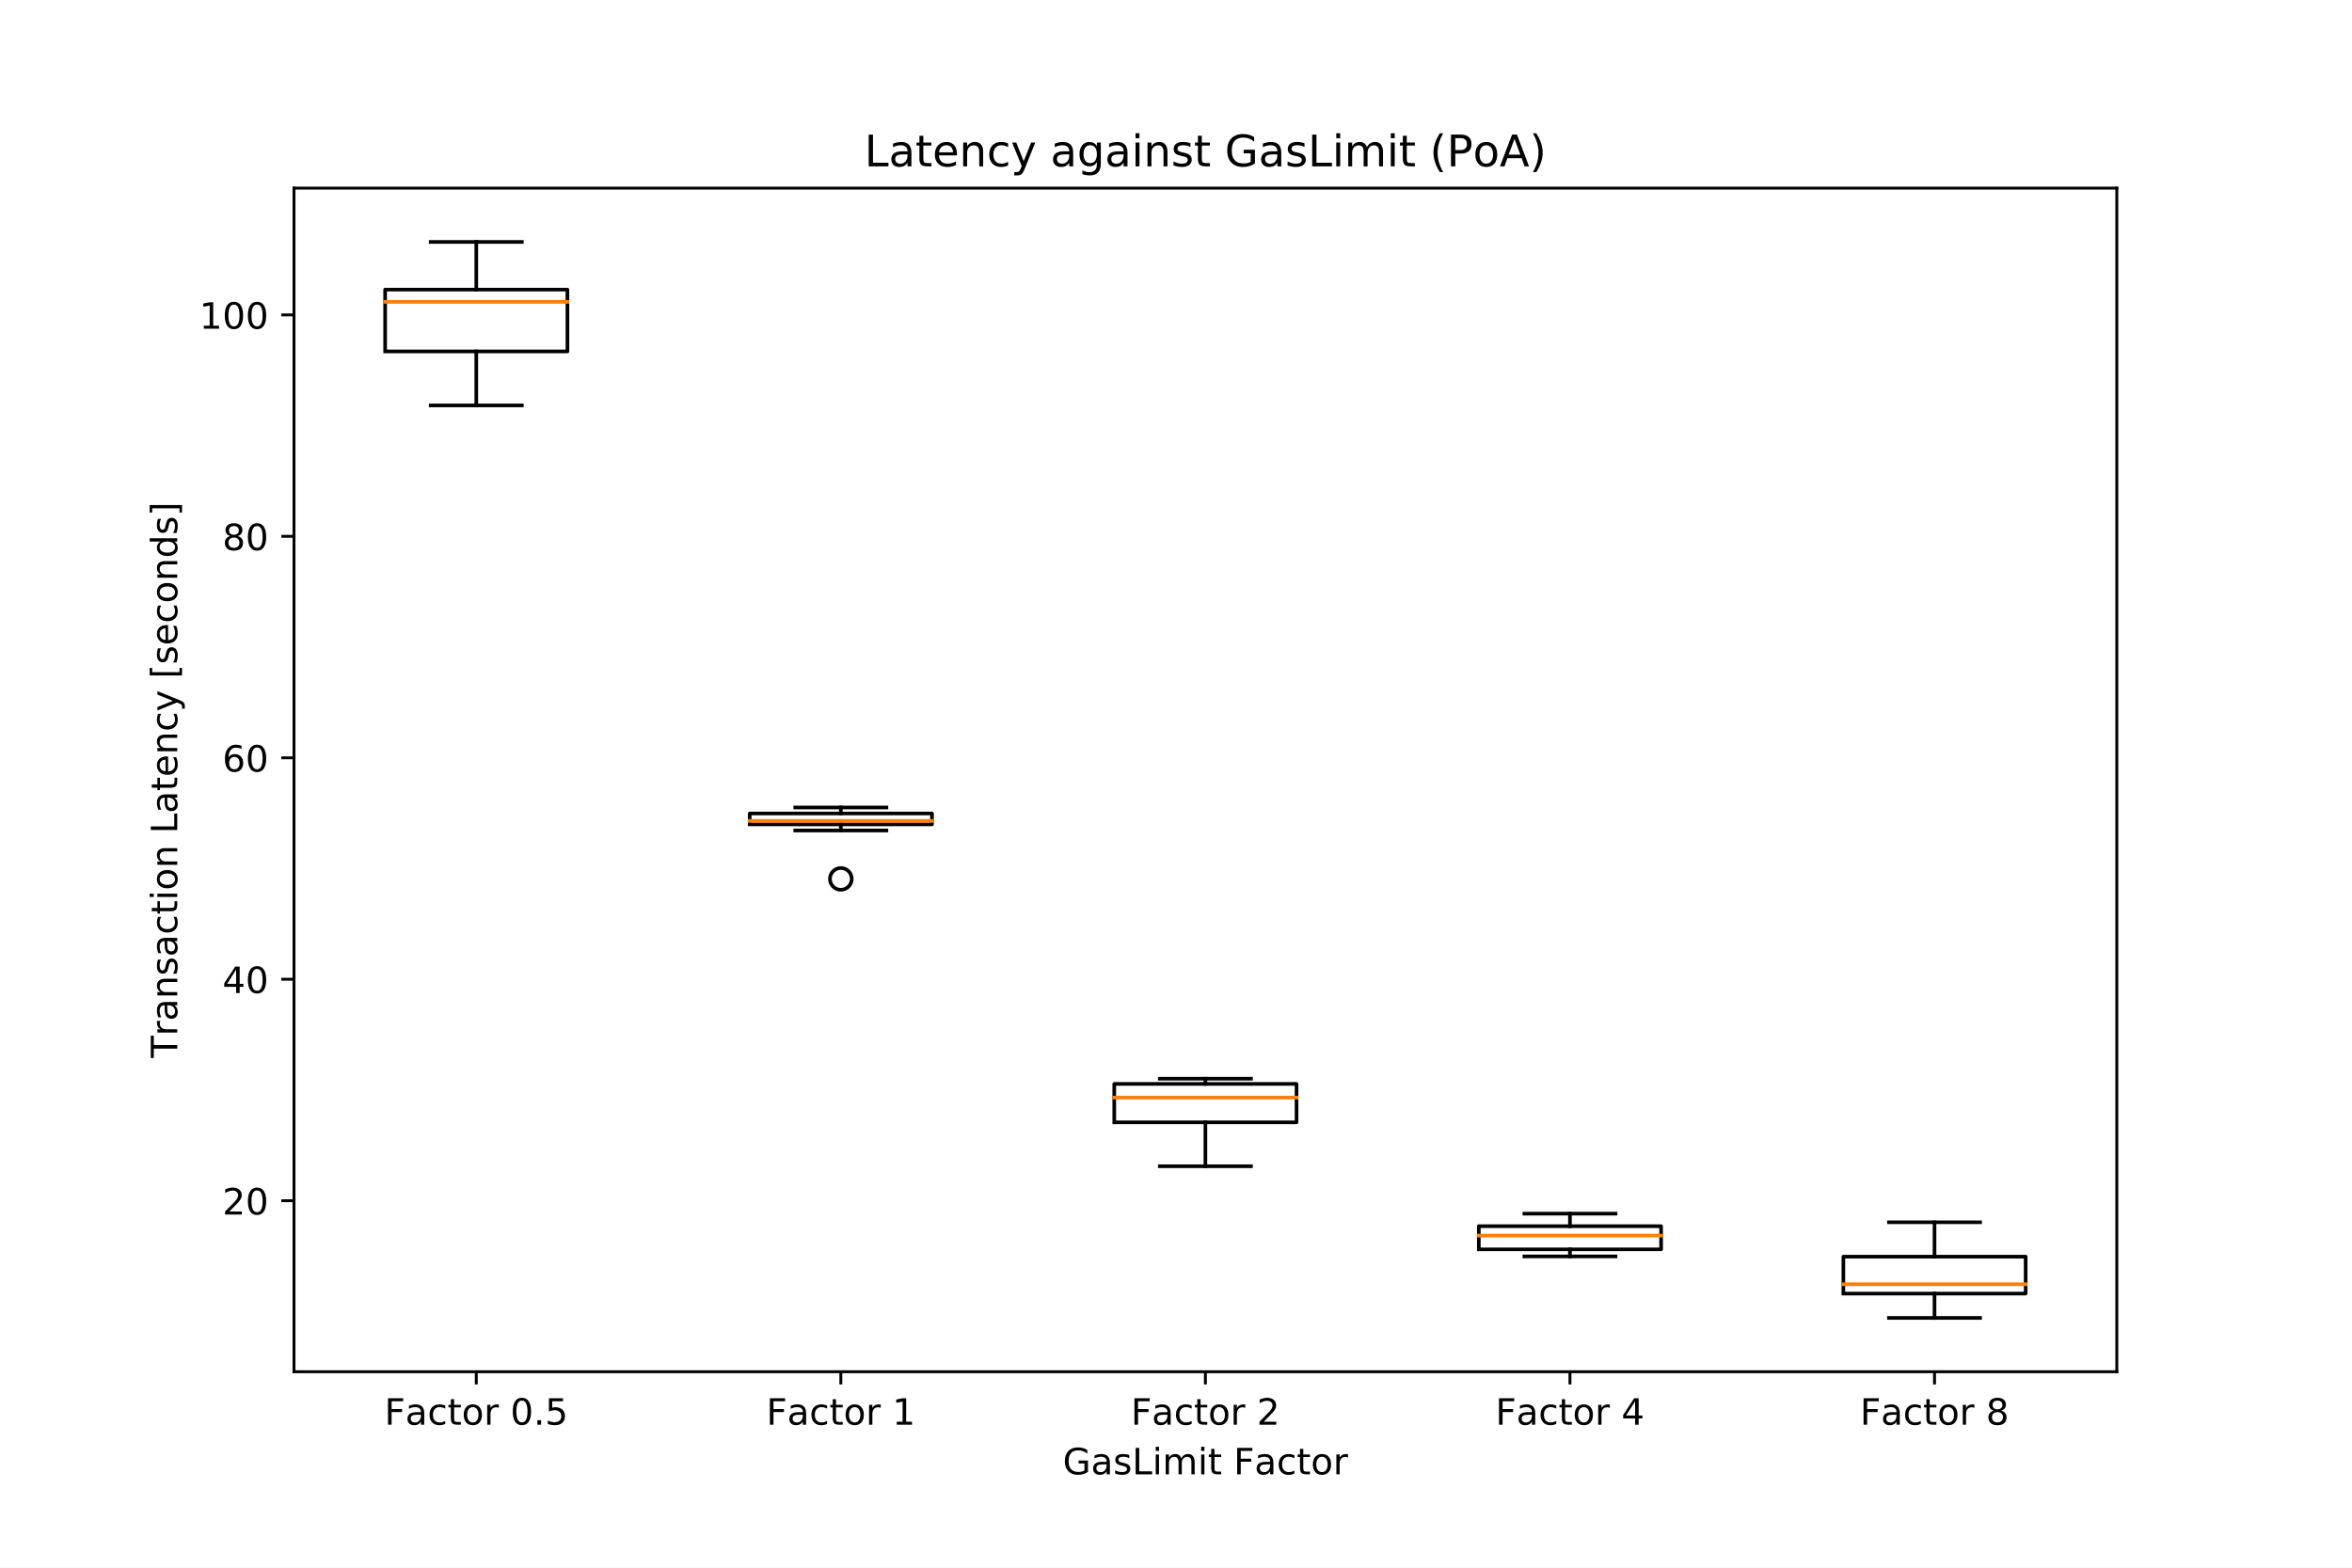
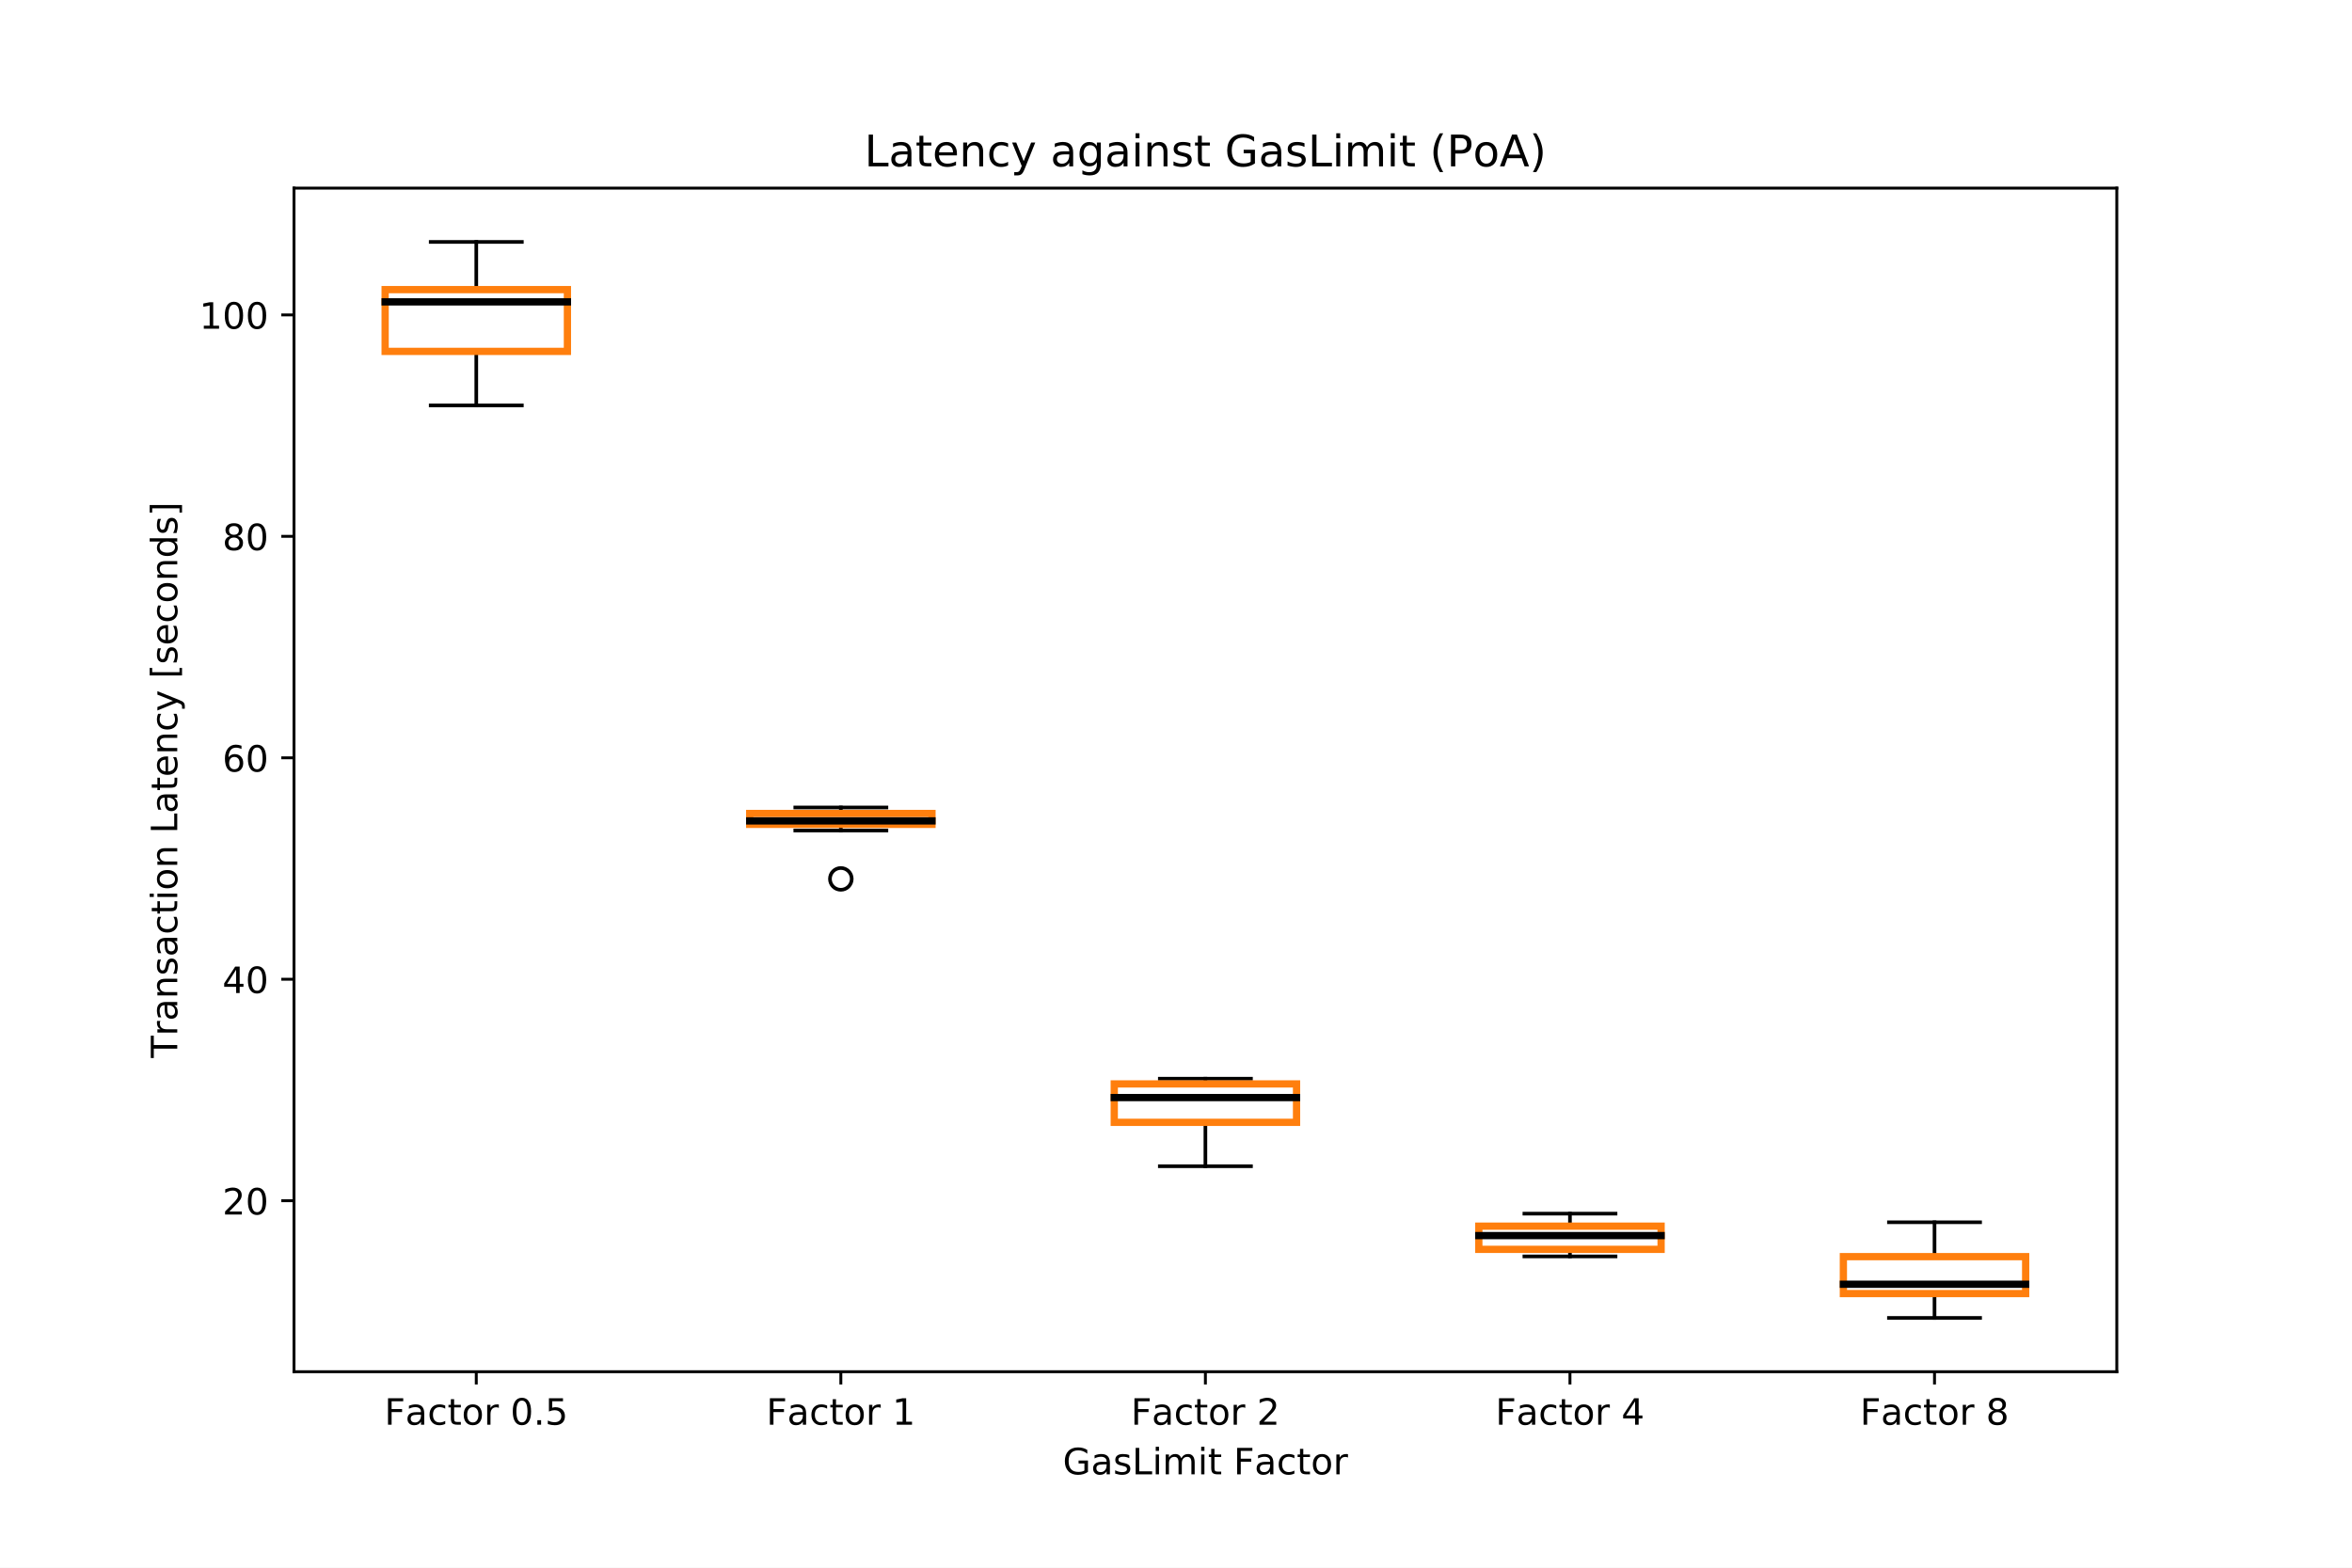
<svg xmlns="http://www.w3.org/2000/svg" xmlns:xlink="http://www.w3.org/1999/xlink" height="432pt" version="1.1" viewBox="0 0 648 432" width="648pt">
  <defs>
    <style type="text/css">
*{stroke-linecap:butt;stroke-linejoin:round;}
  </style>
  </defs>
  <g id="figure_1">
    <g id="patch_1">
      <path d="M 0 432  L 648 432  L 648 0  L 0 0  z " style="fill:#ffffff;" />
    </g>
    <g id="axes_1">
      <g id="patch_2">
        <path d="M 81 378  L 583.2 378  L 583.2 51.84  L 81 51.84  z " style="fill:#ffffff;" />
      </g>
      <g id="matplotlib.axis_1">
        <g id="xtick_1">
          <g id="line2d_1">
            <defs>
-               <path d="M 0 0  L 0 3.5  " id="m344c24087a" style="stroke:#000000;stroke-width:0.8;" />
-             </defs>
-             <g>
-               <use style="stroke:#000000;stroke-width:0.8;" x="131.22" xlink:href="#m344c24087a" y="378" />
+               <path d="M 0 0  L 0 3.5  " id="m238d91df2e" style="stroke:#000000;stroke-width:0.8;" />
+             </defs>
+             <g>
+               <use style="stroke:#000000;stroke-width:0.8;" x="131.22" xlink:href="#m238d91df2e" y="378" />
            </g>
          </g>
          <g id="text_1">
            <defs>
              <path d="M 9.812 72.906  L 51.703 72.906  L 51.703 64.594  L 19.672 64.594  L 19.672 43.109  L 48.578 43.109  L 48.578 34.812  L 19.672 34.812  L 19.672 0  L 9.812 0  z " id="DejaVuSans-46" />
              <path d="M 34.281 27.484  Q 23.391 27.484 19.188 25  Q 14.984 22.516 14.984 16.5  Q 14.984 11.719 18.141 8.906  Q 21.297 6.109 26.703 6.109  Q 34.188 6.109 38.703 11.406  Q 43.219 16.703 43.219 25.484  L 43.219 27.484  z M 52.203 31.203  L 52.203 0  L 43.219 0  L 43.219 8.297  Q 40.141 3.328 35.547 0.953  Q 30.953 -1.422 24.312 -1.422  Q 15.922 -1.422 10.953 3.297  Q 6 8.016 6 15.922  Q 6 25.141 12.172 29.828  Q 18.359 34.516 30.609 34.516  L 43.219 34.516  L 43.219 35.406  Q 43.219 41.609 39.141 45  Q 35.062 48.391 27.688 48.391  Q 23 48.391 18.547 47.266  Q 14.109 46.141 10.016 43.891  L 10.016 52.203  Q 14.938 54.109 19.578 55.047  Q 24.219 56 28.609 56  Q 40.484 56 46.344 49.844  Q 52.203 43.703 52.203 31.203  z " id="DejaVuSans-61" />
              <path d="M 48.781 52.594  L 48.781 44.188  Q 44.969 46.297 41.141 47.344  Q 37.312 48.391 33.406 48.391  Q 24.656 48.391 19.812 42.844  Q 14.984 37.312 14.984 27.297  Q 14.984 17.281 19.812 11.734  Q 24.656 6.203 33.406 6.203  Q 37.312 6.203 41.141 7.25  Q 44.969 8.297 48.781 10.406  L 48.781 2.094  Q 45.016 0.344 40.984 -0.531  Q 36.969 -1.422 32.422 -1.422  Q 20.062 -1.422 12.781 6.344  Q 5.516 14.109 5.516 27.297  Q 5.516 40.672 12.859 48.328  Q 20.219 56 33.016 56  Q 37.156 56 41.109 55.141  Q 45.062 54.297 48.781 52.594  z " id="DejaVuSans-63" />
              <path d="M 18.312 70.219  L 18.312 54.688  L 36.812 54.688  L 36.812 47.703  L 18.312 47.703  L 18.312 18.016  Q 18.312 11.328 20.141 9.422  Q 21.969 7.516 27.594 7.516  L 36.812 7.516  L 36.812 0  L 27.594 0  Q 17.188 0 13.234 3.875  Q 9.281 7.766 9.281 18.016  L 9.281 47.703  L 2.688 47.703  L 2.688 54.688  L 9.281 54.688  L 9.281 70.219  z " id="DejaVuSans-74" />
              <path d="M 30.609 48.391  Q 23.391 48.391 19.188 42.75  Q 14.984 37.109 14.984 27.297  Q 14.984 17.484 19.156 11.844  Q 23.344 6.203 30.609 6.203  Q 37.797 6.203 41.984 11.859  Q 46.188 17.531 46.188 27.297  Q 46.188 37.016 41.984 42.703  Q 37.797 48.391 30.609 48.391  z M 30.609 56  Q 42.328 56 49.016 48.375  Q 55.719 40.766 55.719 27.297  Q 55.719 13.875 49.016 6.219  Q 42.328 -1.422 30.609 -1.422  Q 18.844 -1.422 12.172 6.219  Q 5.516 13.875 5.516 27.297  Q 5.516 40.766 12.172 48.375  Q 18.844 56 30.609 56  z " id="DejaVuSans-6f" />
              <path d="M 41.109 46.297  Q 39.594 47.172 37.812 47.578  Q 36.031 48 33.891 48  Q 26.266 48 22.188 43.047  Q 18.109 38.094 18.109 28.812  L 18.109 0  L 9.078 0  L 9.078 54.688  L 18.109 54.688  L 18.109 46.188  Q 20.953 51.172 25.484 53.578  Q 30.031 56 36.531 56  Q 37.453 56 38.578 55.875  Q 39.703 55.766 41.062 55.516  z " id="DejaVuSans-72" />
              <path id="DejaVuSans-20" />
              <path d="M 31.781 66.406  Q 24.172 66.406 20.328 58.906  Q 16.5 51.422 16.5 36.375  Q 16.5 21.391 20.328 13.891  Q 24.172 6.391 31.781 6.391  Q 39.453 6.391 43.281 13.891  Q 47.125 21.391 47.125 36.375  Q 47.125 51.422 43.281 58.906  Q 39.453 66.406 31.781 66.406  z M 31.781 74.219  Q 44.047 74.219 50.516 64.516  Q 56.984 54.828 56.984 36.375  Q 56.984 17.969 50.516 8.266  Q 44.047 -1.422 31.781 -1.422  Q 19.531 -1.422 13.062 8.266  Q 6.594 17.969 6.594 36.375  Q 6.594 54.828 13.062 64.516  Q 19.531 74.219 31.781 74.219  z " id="DejaVuSans-30" />
              <path d="M 10.688 12.406  L 21 12.406  L 21 0  L 10.688 0  z " id="DejaVuSans-2e" />
              <path d="M 10.797 72.906  L 49.516 72.906  L 49.516 64.594  L 19.828 64.594  L 19.828 46.734  Q 21.969 47.469 24.109 47.828  Q 26.266 48.188 28.422 48.188  Q 40.625 48.188 47.75 41.5  Q 54.891 34.812 54.891 23.391  Q 54.891 11.625 47.562 5.094  Q 40.234 -1.422 26.906 -1.422  Q 22.312 -1.422 17.547 -0.641  Q 12.797 0.141 7.719 1.703  L 7.719 11.625  Q 12.109 9.234 16.797 8.062  Q 21.484 6.891 26.703 6.891  Q 35.156 6.891 40.078 11.328  Q 45.016 15.766 45.016 23.391  Q 45.016 31 40.078 35.438  Q 35.156 39.891 26.703 39.891  Q 22.75 39.891 18.812 39.016  Q 14.891 38.141 10.797 36.281  z " id="DejaVuSans-35" />
            </defs>
            <g transform="translate(105.9223 392.5984)scale(0.1 -0.1)">
              <use xlink:href="#DejaVuSans-46" />
              <use x="57.379" xlink:href="#DejaVuSans-61" />
              <use x="118.658" xlink:href="#DejaVuSans-63" />
              <use x="173.639" xlink:href="#DejaVuSans-74" />
              <use x="212.848" xlink:href="#DejaVuSans-6f" />
              <use x="274.029" xlink:href="#DejaVuSans-72" />
              <use x="315.143" xlink:href="#DejaVuSans-20" />
              <use x="346.93" xlink:href="#DejaVuSans-30" />
              <use x="410.553" xlink:href="#DejaVuSans-2e" />
              <use x="442.34" xlink:href="#DejaVuSans-35" />
            </g>
          </g>
        </g>
        <g id="xtick_2">
          <g id="line2d_2">
            <g>
-               <use style="stroke:#000000;stroke-width:0.8;" x="231.66" xlink:href="#m344c24087a" y="378" />
+               <use style="stroke:#000000;stroke-width:0.8;" x="231.66" xlink:href="#m238d91df2e" y="378" />
            </g>
          </g>
          <g id="text_2">
            <defs>
              <path d="M 12.406 8.297  L 28.516 8.297  L 28.516 63.922  L 10.984 60.406  L 10.984 69.391  L 28.422 72.906  L 38.281 72.906  L 38.281 8.297  L 54.391 8.297  L 54.391 0  L 12.406 0  z " id="DejaVuSans-31" />
            </defs>
            <g transform="translate(211.1327 392.5984)scale(0.1 -0.1)">
              <use xlink:href="#DejaVuSans-46" />
              <use x="57.379" xlink:href="#DejaVuSans-61" />
              <use x="118.658" xlink:href="#DejaVuSans-63" />
              <use x="173.639" xlink:href="#DejaVuSans-74" />
              <use x="212.848" xlink:href="#DejaVuSans-6f" />
              <use x="274.029" xlink:href="#DejaVuSans-72" />
              <use x="315.143" xlink:href="#DejaVuSans-20" />
              <use x="346.93" xlink:href="#DejaVuSans-31" />
            </g>
          </g>
        </g>
        <g id="xtick_3">
          <g id="line2d_3">
            <g>
-               <use style="stroke:#000000;stroke-width:0.8;" x="332.1" xlink:href="#m344c24087a" y="378" />
+               <use style="stroke:#000000;stroke-width:0.8;" x="332.1" xlink:href="#m238d91df2e" y="378" />
            </g>
          </g>
          <g id="text_3">
            <defs>
              <path d="M 19.188 8.297  L 53.609 8.297  L 53.609 0  L 7.328 0  L 7.328 8.297  Q 12.938 14.109 22.625 23.891  Q 32.328 33.688 34.812 36.531  Q 39.547 41.844 41.422 45.531  Q 43.312 49.219 43.312 52.781  Q 43.312 58.594 39.234 62.25  Q 35.156 65.922 28.609 65.922  Q 23.969 65.922 18.812 64.312  Q 13.672 62.703 7.812 59.422  L 7.812 69.391  Q 13.766 71.781 18.938 73  Q 24.125 74.219 28.422 74.219  Q 39.75 74.219 46.484 68.547  Q 53.219 62.891 53.219 53.422  Q 53.219 48.922 51.531 44.891  Q 49.859 40.875 45.406 35.406  Q 44.188 33.984 37.641 27.219  Q 31.109 20.453 19.188 8.297  z " id="DejaVuSans-32" />
            </defs>
            <g transform="translate(311.5727 392.5984)scale(0.1 -0.1)">
              <use xlink:href="#DejaVuSans-46" />
              <use x="57.379" xlink:href="#DejaVuSans-61" />
              <use x="118.658" xlink:href="#DejaVuSans-63" />
              <use x="173.639" xlink:href="#DejaVuSans-74" />
              <use x="212.848" xlink:href="#DejaVuSans-6f" />
              <use x="274.029" xlink:href="#DejaVuSans-72" />
              <use x="315.143" xlink:href="#DejaVuSans-20" />
              <use x="346.93" xlink:href="#DejaVuSans-32" />
            </g>
          </g>
        </g>
        <g id="xtick_4">
          <g id="line2d_4">
            <g>
-               <use style="stroke:#000000;stroke-width:0.8;" x="432.54" xlink:href="#m344c24087a" y="378" />
+               <use style="stroke:#000000;stroke-width:0.8;" x="432.54" xlink:href="#m238d91df2e" y="378" />
            </g>
          </g>
          <g id="text_4">
            <defs>
              <path d="M 37.797 64.312  L 12.891 25.391  L 37.797 25.391  z M 35.203 72.906  L 47.609 72.906  L 47.609 25.391  L 58.016 25.391  L 58.016 17.188  L 47.609 17.188  L 47.609 0  L 37.797 0  L 37.797 17.188  L 4.891 17.188  L 4.891 26.703  z " id="DejaVuSans-34" />
            </defs>
            <g transform="translate(412.0127 392.5984)scale(0.1 -0.1)">
              <use xlink:href="#DejaVuSans-46" />
              <use x="57.379" xlink:href="#DejaVuSans-61" />
              <use x="118.658" xlink:href="#DejaVuSans-63" />
              <use x="173.639" xlink:href="#DejaVuSans-74" />
              <use x="212.848" xlink:href="#DejaVuSans-6f" />
              <use x="274.029" xlink:href="#DejaVuSans-72" />
              <use x="315.143" xlink:href="#DejaVuSans-20" />
              <use x="346.93" xlink:href="#DejaVuSans-34" />
            </g>
          </g>
        </g>
        <g id="xtick_5">
          <g id="line2d_5">
            <g>
-               <use style="stroke:#000000;stroke-width:0.8;" x="532.98" xlink:href="#m344c24087a" y="378" />
+               <use style="stroke:#000000;stroke-width:0.8;" x="532.98" xlink:href="#m238d91df2e" y="378" />
            </g>
          </g>
          <g id="text_5">
            <defs>
              <path d="M 31.781 34.625  Q 24.75 34.625 20.719 30.859  Q 16.703 27.094 16.703 20.516  Q 16.703 13.922 20.719 10.156  Q 24.75 6.391 31.781 6.391  Q 38.812 6.391 42.859 10.172  Q 46.922 13.969 46.922 20.516  Q 46.922 27.094 42.891 30.859  Q 38.875 34.625 31.781 34.625  z M 21.922 38.812  Q 15.578 40.375 12.031 44.719  Q 8.5 49.078 8.5 55.328  Q 8.5 64.062 14.719 69.141  Q 20.953 74.219 31.781 74.219  Q 42.672 74.219 48.875 69.141  Q 55.078 64.062 55.078 55.328  Q 55.078 49.078 51.531 44.719  Q 48 40.375 41.703 38.812  Q 48.828 37.156 52.797 32.312  Q 56.781 27.484 56.781 20.516  Q 56.781 9.906 50.312 4.234  Q 43.844 -1.422 31.781 -1.422  Q 19.734 -1.422 13.25 4.234  Q 6.781 9.906 6.781 20.516  Q 6.781 27.484 10.781 32.312  Q 14.797 37.156 21.922 38.812  z M 18.312 54.391  Q 18.312 48.734 21.844 45.562  Q 25.391 42.391 31.781 42.391  Q 38.141 42.391 41.719 45.562  Q 45.312 48.734 45.312 54.391  Q 45.312 60.062 41.719 63.234  Q 38.141 66.406 31.781 66.406  Q 25.391 66.406 21.844 63.234  Q 18.312 60.062 18.312 54.391  z " id="DejaVuSans-38" />
            </defs>
            <g transform="translate(512.4527 392.5984)scale(0.1 -0.1)">
              <use xlink:href="#DejaVuSans-46" />
              <use x="57.379" xlink:href="#DejaVuSans-61" />
              <use x="118.658" xlink:href="#DejaVuSans-63" />
              <use x="173.639" xlink:href="#DejaVuSans-74" />
              <use x="212.848" xlink:href="#DejaVuSans-6f" />
              <use x="274.029" xlink:href="#DejaVuSans-72" />
              <use x="315.143" xlink:href="#DejaVuSans-20" />
              <use x="346.93" xlink:href="#DejaVuSans-38" />
            </g>
          </g>
        </g>
        <g id="text_6">
          <defs>
            <path d="M 59.516 10.406  L 59.516 29.984  L 43.406 29.984  L 43.406 38.094  L 69.281 38.094  L 69.281 6.781  Q 63.578 2.734 56.688 0.656  Q 49.812 -1.422 42 -1.422  Q 24.906 -1.422 15.25 8.562  Q 5.609 18.562 5.609 36.375  Q 5.609 54.25 15.25 64.234  Q 24.906 74.219 42 74.219  Q 49.125 74.219 55.547 72.453  Q 61.969 70.703 67.391 67.281  L 67.391 56.781  Q 61.922 61.422 55.766 63.766  Q 49.609 66.109 42.828 66.109  Q 29.438 66.109 22.719 58.641  Q 16.016 51.172 16.016 36.375  Q 16.016 21.625 22.719 14.156  Q 29.438 6.688 42.828 6.688  Q 48.047 6.688 52.141 7.594  Q 56.25 8.5 59.516 10.406  z " id="DejaVuSans-47" />
            <path d="M 44.281 53.078  L 44.281 44.578  Q 40.484 46.531 36.375 47.5  Q 32.281 48.484 27.875 48.484  Q 21.188 48.484 17.844 46.438  Q 14.5 44.391 14.5 40.281  Q 14.5 37.156 16.891 35.375  Q 19.281 33.594 26.516 31.984  L 29.594 31.297  Q 39.156 29.25 43.188 25.516  Q 47.219 21.781 47.219 15.094  Q 47.219 7.469 41.188 3.016  Q 35.156 -1.422 24.609 -1.422  Q 20.219 -1.422 15.453 -0.562  Q 10.688 0.297 5.422 2  L 5.422 11.281  Q 10.406 8.688 15.234 7.391  Q 20.062 6.109 24.812 6.109  Q 31.156 6.109 34.562 8.281  Q 37.984 10.453 37.984 14.406  Q 37.984 18.062 35.516 20.016  Q 33.062 21.969 24.703 23.781  L 21.578 24.516  Q 13.234 26.266 9.516 29.906  Q 5.812 33.547 5.812 39.891  Q 5.812 47.609 11.281 51.797  Q 16.75 56 26.812 56  Q 31.781 56 36.172 55.266  Q 40.578 54.547 44.281 53.078  z " id="DejaVuSans-73" />
            <path d="M 9.812 72.906  L 19.672 72.906  L 19.672 8.297  L 55.172 8.297  L 55.172 0  L 9.812 0  z " id="DejaVuSans-4c" />
            <path d="M 9.422 54.688  L 18.406 54.688  L 18.406 0  L 9.422 0  z M 9.422 75.984  L 18.406 75.984  L 18.406 64.594  L 9.422 64.594  z " id="DejaVuSans-69" />
            <path d="M 52 44.188  Q 55.375 50.25 60.062 53.125  Q 64.75 56 71.094 56  Q 79.641 56 84.281 50.016  Q 88.922 44.047 88.922 33.016  L 88.922 0  L 79.891 0  L 79.891 32.719  Q 79.891 40.578 77.094 44.375  Q 74.312 48.188 68.609 48.188  Q 61.625 48.188 57.562 43.547  Q 53.516 38.922 53.516 30.906  L 53.516 0  L 44.484 0  L 44.484 32.719  Q 44.484 40.625 41.703 44.406  Q 38.922 48.188 33.109 48.188  Q 26.219 48.188 22.156 43.531  Q 18.109 38.875 18.109 30.906  L 18.109 0  L 9.078 0  L 9.078 54.688  L 18.109 54.688  L 18.109 46.188  Q 21.188 51.219 25.484 53.609  Q 29.781 56 35.688 56  Q 41.656 56 45.828 52.969  Q 50 49.953 52 44.188  z " id="DejaVuSans-6d" />
          </defs>
          <g transform="translate(292.8164 406.2766)scale(0.1 -0.1)">
            <use xlink:href="#DejaVuSans-47" />
            <use x="77.49" xlink:href="#DejaVuSans-61" />
            <use x="138.77" xlink:href="#DejaVuSans-73" />
            <use x="190.869" xlink:href="#DejaVuSans-4c" />
            <use x="246.582" xlink:href="#DejaVuSans-69" />
            <use x="274.365" xlink:href="#DejaVuSans-6d" />
            <use x="371.777" xlink:href="#DejaVuSans-69" />
            <use x="399.561" xlink:href="#DejaVuSans-74" />
            <use x="438.77" xlink:href="#DejaVuSans-20" />
            <use x="470.557" xlink:href="#DejaVuSans-46" />
            <use x="527.936" xlink:href="#DejaVuSans-61" />
            <use x="589.215" xlink:href="#DejaVuSans-63" />
            <use x="644.195" xlink:href="#DejaVuSans-74" />
            <use x="683.404" xlink:href="#DejaVuSans-6f" />
            <use x="744.586" xlink:href="#DejaVuSans-72" />
          </g>
        </g>
      </g>
      <g id="matplotlib.axis_2">
        <g id="ytick_1">
          <g id="line2d_6">
            <defs>
-               <path d="M 0 0  L -3.5 0  " id="mfd9f9b05cd" style="stroke:#000000;stroke-width:0.8;" />
-             </defs>
-             <g>
-               <use style="stroke:#000000;stroke-width:0.8;" x="81" xlink:href="#mfd9f9b05cd" y="330.875" />
+               <path d="M 0 0  L -3.5 0  " id="md7a599c28b" style="stroke:#000000;stroke-width:0.8;" />
+             </defs>
+             <g>
+               <use style="stroke:#000000;stroke-width:0.8;" x="81" xlink:href="#md7a599c28b" y="330.875" />
            </g>
          </g>
          <g id="text_7">
            <g transform="translate(61.275 334.6742)scale(0.1 -0.1)">
              <use xlink:href="#DejaVuSans-32" />
              <use x="63.623" xlink:href="#DejaVuSans-30" />
            </g>
          </g>
        </g>
        <g id="ytick_2">
          <g id="line2d_7">
            <g>
-               <use style="stroke:#000000;stroke-width:0.8;" x="81" xlink:href="#mfd9f9b05cd" y="269.85" />
+               <use style="stroke:#000000;stroke-width:0.8;" x="81" xlink:href="#md7a599c28b" y="269.85" />
            </g>
          </g>
          <g id="text_8">
            <g transform="translate(61.275 273.6497)scale(0.1 -0.1)">
              <use xlink:href="#DejaVuSans-34" />
              <use x="63.623" xlink:href="#DejaVuSans-30" />
            </g>
          </g>
        </g>
        <g id="ytick_3">
          <g id="line2d_8">
            <g>
-               <use style="stroke:#000000;stroke-width:0.8;" x="81" xlink:href="#mfd9f9b05cd" y="208.826" />
+               <use style="stroke:#000000;stroke-width:0.8;" x="81" xlink:href="#md7a599c28b" y="208.826" />
            </g>
          </g>
          <g id="text_9">
            <defs>
              <path d="M 33.016 40.375  Q 26.375 40.375 22.484 35.828  Q 18.609 31.297 18.609 23.391  Q 18.609 15.531 22.484 10.953  Q 26.375 6.391 33.016 6.391  Q 39.656 6.391 43.531 10.953  Q 47.406 15.531 47.406 23.391  Q 47.406 31.297 43.531 35.828  Q 39.656 40.375 33.016 40.375  z M 52.594 71.297  L 52.594 62.312  Q 48.875 64.062 45.094 64.984  Q 41.312 65.922 37.594 65.922  Q 27.828 65.922 22.672 59.328  Q 17.531 52.734 16.797 39.406  Q 19.672 43.656 24.016 45.922  Q 28.375 48.188 33.594 48.188  Q 44.578 48.188 50.953 41.516  Q 57.328 34.859 57.328 23.391  Q 57.328 12.156 50.688 5.359  Q 44.047 -1.422 33.016 -1.422  Q 20.359 -1.422 13.672 8.266  Q 6.984 17.969 6.984 36.375  Q 6.984 53.656 15.188 63.938  Q 23.391 74.219 37.203 74.219  Q 40.922 74.219 44.703 73.484  Q 48.484 72.75 52.594 71.297  z " id="DejaVuSans-36" />
            </defs>
            <g transform="translate(61.275 212.6252)scale(0.1 -0.1)">
              <use xlink:href="#DejaVuSans-36" />
              <use x="63.623" xlink:href="#DejaVuSans-30" />
            </g>
          </g>
        </g>
        <g id="ytick_4">
          <g id="line2d_9">
            <g>
-               <use style="stroke:#000000;stroke-width:0.8;" x="81" xlink:href="#mfd9f9b05cd" y="147.801" />
+               <use style="stroke:#000000;stroke-width:0.8;" x="81" xlink:href="#md7a599c28b" y="147.801" />
            </g>
          </g>
          <g id="text_10">
            <g transform="translate(61.275 151.6007)scale(0.1 -0.1)">
              <use xlink:href="#DejaVuSans-38" />
              <use x="63.623" xlink:href="#DejaVuSans-30" />
            </g>
          </g>
        </g>
        <g id="ytick_5">
          <g id="line2d_10">
            <g>
-               <use style="stroke:#000000;stroke-width:0.8;" x="81" xlink:href="#mfd9f9b05cd" y="86.777" />
+               <use style="stroke:#000000;stroke-width:0.8;" x="81" xlink:href="#md7a599c28b" y="86.777" />
            </g>
          </g>
          <g id="text_11">
            <g transform="translate(54.9125 90.57614)scale(0.1 -0.1)">
              <use xlink:href="#DejaVuSans-31" />
              <use x="63.623" xlink:href="#DejaVuSans-30" />
              <use x="127.246" xlink:href="#DejaVuSans-30" />
            </g>
          </g>
        </g>
        <g id="text_12">
          <defs>
            <path d="M -0.297 72.906  L 61.375 72.906  L 61.375 64.594  L 35.5 64.594  L 35.5 0  L 25.594 0  L 25.594 64.594  L -0.297 64.594  z " id="DejaVuSans-54" />
            <path d="M 54.891 33.016  L 54.891 0  L 45.906 0  L 45.906 32.719  Q 45.906 40.484 42.875 44.328  Q 39.844 48.188 33.797 48.188  Q 26.516 48.188 22.312 43.547  Q 18.109 38.922 18.109 30.906  L 18.109 0  L 9.078 0  L 9.078 54.688  L 18.109 54.688  L 18.109 46.188  Q 21.344 51.125 25.703 53.562  Q 30.078 56 35.797 56  Q 45.219 56 50.047 50.172  Q 54.891 44.344 54.891 33.016  z " id="DejaVuSans-6e" />
            <path d="M 56.203 29.594  L 56.203 25.203  L 14.891 25.203  Q 15.484 15.922 20.484 11.062  Q 25.484 6.203 34.422 6.203  Q 39.594 6.203 44.453 7.469  Q 49.312 8.734 54.109 11.281  L 54.109 2.781  Q 49.266 0.734 44.188 -0.344  Q 39.109 -1.422 33.891 -1.422  Q 20.797 -1.422 13.156 6.188  Q 5.516 13.812 5.516 26.812  Q 5.516 40.234 12.766 48.109  Q 20.016 56 32.328 56  Q 43.359 56 49.781 48.891  Q 56.203 41.797 56.203 29.594  z M 47.219 32.234  Q 47.125 39.594 43.094 43.984  Q 39.062 48.391 32.422 48.391  Q 24.906 48.391 20.391 44.141  Q 15.875 39.891 15.188 32.172  z " id="DejaVuSans-65" />
            <path d="M 32.172 -5.078  Q 28.375 -14.844 24.75 -17.812  Q 21.141 -20.797 15.094 -20.797  L 7.906 -20.797  L 7.906 -13.281  L 13.188 -13.281  Q 16.891 -13.281 18.938 -11.516  Q 21 -9.766 23.484 -3.219  L 25.094 0.875  L 2.984 54.688  L 12.5 54.688  L 29.594 11.922  L 46.688 54.688  L 56.203 54.688  z " id="DejaVuSans-79" />
            <path d="M 8.594 75.984  L 29.297 75.984  L 29.297 69  L 17.578 69  L 17.578 -6.203  L 29.297 -6.203  L 29.297 -13.188  L 8.594 -13.188  z " id="DejaVuSans-5b" />
            <path d="M 45.406 46.391  L 45.406 75.984  L 54.391 75.984  L 54.391 0  L 45.406 0  L 45.406 8.203  Q 42.578 3.328 38.25 0.953  Q 33.938 -1.422 27.875 -1.422  Q 17.969 -1.422 11.734 6.484  Q 5.516 14.406 5.516 27.297  Q 5.516 40.188 11.734 48.094  Q 17.969 56 27.875 56  Q 33.938 56 38.25 53.625  Q 42.578 51.266 45.406 46.391  z M 14.797 27.297  Q 14.797 17.391 18.875 11.75  Q 22.953 6.109 30.078 6.109  Q 37.203 6.109 41.297 11.75  Q 45.406 17.391 45.406 27.297  Q 45.406 37.203 41.297 42.844  Q 37.203 48.484 30.078 48.484  Q 22.953 48.484 18.875 42.844  Q 14.797 37.203 14.797 27.297  z " id="DejaVuSans-64" />
            <path d="M 30.422 75.984  L 30.422 -13.188  L 9.719 -13.188  L 9.719 -6.203  L 21.391 -6.203  L 21.391 69  L 9.719 69  L 9.719 75.984  z " id="DejaVuSans-5d" />
          </defs>
          <g transform="translate(48.83281 291.5278)rotate(-90)scale(0.1 -0.1)">
            <use xlink:href="#DejaVuSans-54" />
            <use x="60.865" xlink:href="#DejaVuSans-72" />
            <use x="101.979" xlink:href="#DejaVuSans-61" />
            <use x="163.258" xlink:href="#DejaVuSans-6e" />
            <use x="226.637" xlink:href="#DejaVuSans-73" />
            <use x="278.736" xlink:href="#DejaVuSans-61" />
            <use x="340.016" xlink:href="#DejaVuSans-63" />
            <use x="394.996" xlink:href="#DejaVuSans-74" />
            <use x="434.205" xlink:href="#DejaVuSans-69" />
            <use x="461.988" xlink:href="#DejaVuSans-6f" />
            <use x="523.17" xlink:href="#DejaVuSans-6e" />
            <use x="586.549" xlink:href="#DejaVuSans-20" />
            <use x="618.336" xlink:href="#DejaVuSans-4c" />
            <use x="674.049" xlink:href="#DejaVuSans-61" />
            <use x="735.328" xlink:href="#DejaVuSans-74" />
            <use x="774.537" xlink:href="#DejaVuSans-65" />
            <use x="836.061" xlink:href="#DejaVuSans-6e" />
            <use x="899.439" xlink:href="#DejaVuSans-63" />
            <use x="954.42" xlink:href="#DejaVuSans-79" />
            <use x="1013.6" xlink:href="#DejaVuSans-20" />
            <use x="1045.387" xlink:href="#DejaVuSans-5b" />
            <use x="1084.4" xlink:href="#DejaVuSans-73" />
            <use x="1136.5" xlink:href="#DejaVuSans-65" />
            <use x="1198.023" xlink:href="#DejaVuSans-63" />
            <use x="1253.004" xlink:href="#DejaVuSans-6f" />
            <use x="1314.186" xlink:href="#DejaVuSans-6e" />
            <use x="1377.564" xlink:href="#DejaVuSans-64" />
            <use x="1441.041" xlink:href="#DejaVuSans-73" />
            <use x="1493.141" xlink:href="#DejaVuSans-5d" />
          </g>
        </g>
      </g>
      <g id="line2d_11">
-         <path clip-path="url(#p189d9cb619)" d="M 106.11 96.83  L 156.33 96.83  L 156.33 79.808  L 106.11 79.808  L 106.11 96.83  " style="fill:none;stroke:#000000;stroke-linecap:square;" />
+         <path clip-path="url(#p27030ef6c0)" d="M 131.22 96.83  L 131.22 111.71  " style="fill:none;stroke:#000000;stroke-linecap:square;" />
      </g>
      <g id="line2d_12">
-         <path clip-path="url(#p189d9cb619)" d="M 131.22 96.83  L 131.22 111.71  " style="fill:none;stroke:#000000;stroke-linecap:square;" />
+         <path clip-path="url(#p27030ef6c0)" d="M 131.22 79.808  L 131.22 66.665  " style="fill:none;stroke:#000000;stroke-linecap:square;" />
      </g>
      <g id="line2d_13">
-         <path clip-path="url(#p189d9cb619)" d="M 131.22 79.808  L 131.22 66.665  " style="fill:none;stroke:#000000;stroke-linecap:square;" />
+         <path clip-path="url(#p27030ef6c0)" d="M 118.665 111.71  L 143.775 111.71  " style="fill:none;stroke:#000000;stroke-linecap:square;" />
      </g>
      <g id="line2d_14">
-         <path clip-path="url(#p189d9cb619)" d="M 118.665 111.71  L 143.775 111.71  " style="fill:none;stroke:#000000;stroke-linecap:square;" />
-       </g>
-       <g id="line2d_15">
-         <path clip-path="url(#p189d9cb619)" d="M 118.665 66.665  L 143.775 66.665  " style="fill:none;stroke:#000000;stroke-linecap:square;" />
-       </g>
-       <g id="line2d_16" />
+         <path clip-path="url(#p27030ef6c0)" d="M 118.665 66.665  L 143.775 66.665  " style="fill:none;stroke:#000000;stroke-linecap:square;" />
+       </g>
+       <g id="line2d_15" />
+       <g id="line2d_16">
+         <path clip-path="url(#p27030ef6c0)" d="M 231.66 227.163  L 231.66 228.855  " style="fill:none;stroke:#000000;stroke-linecap:square;" />
+       </g>
      <g id="line2d_17">
-         <path clip-path="url(#p189d9cb619)" d="M 206.55 227.163  L 256.77 227.163  L 256.77 224.165  L 206.55 224.165  L 206.55 227.163  " style="fill:none;stroke:#000000;stroke-linecap:square;" />
+         <path clip-path="url(#p27030ef6c0)" d="M 231.66 224.165  L 231.66 222.521  " style="fill:none;stroke:#000000;stroke-linecap:square;" />
      </g>
      <g id="line2d_18">
-         <path clip-path="url(#p189d9cb619)" d="M 231.66 227.163  L 231.66 228.855  " style="fill:none;stroke:#000000;stroke-linecap:square;" />
+         <path clip-path="url(#p27030ef6c0)" d="M 219.105 228.855  L 244.215 228.855  " style="fill:none;stroke:#000000;stroke-linecap:square;" />
      </g>
      <g id="line2d_19">
-         <path clip-path="url(#p189d9cb619)" d="M 231.66 224.165  L 231.66 222.521  " style="fill:none;stroke:#000000;stroke-linecap:square;" />
+         <path clip-path="url(#p27030ef6c0)" d="M 219.105 222.521  L 244.215 222.521  " style="fill:none;stroke:#000000;stroke-linecap:square;" />
      </g>
      <g id="line2d_20">
-         <path clip-path="url(#p189d9cb619)" d="M 219.105 228.855  L 244.215 228.855  " style="fill:none;stroke:#000000;stroke-linecap:square;" />
+         <defs>
+           <path d="M 0 3  C 0.796 3 1.559 2.684 2.121 2.121  C 2.684 1.559 3 0.796 3 0  C 3 -0.796 2.684 -1.559 2.121 -2.121  C 1.559 -2.684 0.796 -3 0 -3  C -0.796 -3 -1.559 -2.684 -2.121 -2.121  C -2.684 -1.559 -3 -0.796 -3 0  C -3 0.796 -2.684 1.559 -2.121 2.121  C -1.559 2.684 -0.796 3 0 3  z " id="m191f212cef" style="stroke:#000000;" />
+         </defs>
+         <g clip-path="url(#p27030ef6c0)">
+           <use style="fill-opacity:0;stroke:#000000;" x="231.66" xlink:href="#m191f212cef" y="242.192" />
+         </g>
      </g>
      <g id="line2d_21">
-         <path clip-path="url(#p189d9cb619)" d="M 219.105 222.521  L 244.215 222.521  " style="fill:none;stroke:#000000;stroke-linecap:square;" />
+         <path clip-path="url(#p27030ef6c0)" d="M 332.1 309.277  L 332.1 321.366  " style="fill:none;stroke:#000000;stroke-linecap:square;" />
      </g>
      <g id="line2d_22">
-         <defs>
-           <path d="M 0 3  C 0.796 3 1.559 2.684 2.121 2.121  C 2.684 1.559 3 0.796 3 0  C 3 -0.796 2.684 -1.559 2.121 -2.121  C 1.559 -2.684 0.796 -3 0 -3  C -0.796 -3 -1.559 -2.684 -2.121 -2.121  C -2.684 -1.559 -3 -0.796 -3 0  C -3 0.796 -2.684 1.559 -2.121 2.121  C -1.559 2.684 -0.796 3 0 3  z " id="mfdfd119667" style="stroke:#000000;" />
-         </defs>
-         <g clip-path="url(#p189d9cb619)">
-           <use style="fill-opacity:0;stroke:#000000;" x="231.66" xlink:href="#mfdfd119667" y="242.192" />
-         </g>
+         <path clip-path="url(#p27030ef6c0)" d="M 332.1 298.69  L 332.1 297.256  " style="fill:none;stroke:#000000;stroke-linecap:square;" />
      </g>
      <g id="line2d_23">
-         <path clip-path="url(#p189d9cb619)" d="M 306.99 309.277  L 357.21 309.277  L 357.21 298.69  L 306.99 298.69  L 306.99 309.277  " style="fill:none;stroke:#000000;stroke-linecap:square;" />
+         <path clip-path="url(#p27030ef6c0)" d="M 319.545 321.366  L 344.655 321.366  " style="fill:none;stroke:#000000;stroke-linecap:square;" />
      </g>
      <g id="line2d_24">
-         <path clip-path="url(#p189d9cb619)" d="M 332.1 309.277  L 332.1 321.366  " style="fill:none;stroke:#000000;stroke-linecap:square;" />
-       </g>
-       <g id="line2d_25">
-         <path clip-path="url(#p189d9cb619)" d="M 332.1 298.69  L 332.1 297.256  " style="fill:none;stroke:#000000;stroke-linecap:square;" />
-       </g>
+         <path clip-path="url(#p27030ef6c0)" d="M 319.545 297.256  L 344.655 297.256  " style="fill:none;stroke:#000000;stroke-linecap:square;" />
+       </g>
+       <g id="line2d_25" />
      <g id="line2d_26">
-         <path clip-path="url(#p189d9cb619)" d="M 319.545 321.366  L 344.655 321.366  " style="fill:none;stroke:#000000;stroke-linecap:square;" />
+         <path clip-path="url(#p27030ef6c0)" d="M 432.54 344.278  L 432.54 346.217  " style="fill:none;stroke:#000000;stroke-linecap:square;" />
      </g>
      <g id="line2d_27">
-         <path clip-path="url(#p189d9cb619)" d="M 319.545 297.256  L 344.655 297.256  " style="fill:none;stroke:#000000;stroke-linecap:square;" />
-       </g>
-       <g id="line2d_28" />
+         <path clip-path="url(#p27030ef6c0)" d="M 432.54 337.885  L 432.54 334.437  " style="fill:none;stroke:#000000;stroke-linecap:square;" />
+       </g>
+       <g id="line2d_28">
+         <path clip-path="url(#p27030ef6c0)" d="M 419.985 346.217  L 445.095 346.217  " style="fill:none;stroke:#000000;stroke-linecap:square;" />
+       </g>
      <g id="line2d_29">
-         <path clip-path="url(#p189d9cb619)" d="M 407.43 344.278  L 457.65 344.278  L 457.65 337.885  L 407.43 337.885  L 407.43 344.278  " style="fill:none;stroke:#000000;stroke-linecap:square;" />
-       </g>
-       <g id="line2d_30">
-         <path clip-path="url(#p189d9cb619)" d="M 432.54 344.278  L 432.54 346.217  " style="fill:none;stroke:#000000;stroke-linecap:square;" />
-       </g>
+         <path clip-path="url(#p27030ef6c0)" d="M 419.985 334.437  L 445.095 334.437  " style="fill:none;stroke:#000000;stroke-linecap:square;" />
+       </g>
+       <g id="line2d_30" />
      <g id="line2d_31">
-         <path clip-path="url(#p189d9cb619)" d="M 432.54 337.885  L 432.54 334.437  " style="fill:none;stroke:#000000;stroke-linecap:square;" />
+         <path clip-path="url(#p27030ef6c0)" d="M 532.98 356.464  L 532.98 363.175  " style="fill:none;stroke:#000000;stroke-linecap:square;" />
      </g>
      <g id="line2d_32">
-         <path clip-path="url(#p189d9cb619)" d="M 419.985 346.217  L 445.095 346.217  " style="fill:none;stroke:#000000;stroke-linecap:square;" />
+         <path clip-path="url(#p27030ef6c0)" d="M 532.98 346.286  L 532.98 336.813  " style="fill:none;stroke:#000000;stroke-linecap:square;" />
      </g>
      <g id="line2d_33">
-         <path clip-path="url(#p189d9cb619)" d="M 419.985 334.437  L 445.095 334.437  " style="fill:none;stroke:#000000;stroke-linecap:square;" />
-       </g>
-       <g id="line2d_34" />
-       <g id="line2d_35">
-         <path clip-path="url(#p189d9cb619)" d="M 507.87 356.464  L 558.09 356.464  L 558.09 346.286  L 507.87 346.286  L 507.87 356.464  " style="fill:none;stroke:#000000;stroke-linecap:square;" />
+         <path clip-path="url(#p27030ef6c0)" d="M 520.425 363.175  L 545.535 363.175  " style="fill:none;stroke:#000000;stroke-linecap:square;" />
+       </g>
+       <g id="line2d_34">
+         <path clip-path="url(#p27030ef6c0)" d="M 520.425 336.813  L 545.535 336.813  " style="fill:none;stroke:#000000;stroke-linecap:square;" />
+       </g>
+       <g id="line2d_35" />
+       <g id="patch_3">
+         <path clip-path="url(#p27030ef6c0)" d="M 106.11 96.83  L 156.33 96.83  L 156.33 79.808  L 106.11 79.808  L 106.11 96.83  z " style="fill:#ffffff;stroke:#ff7f0e;stroke-linejoin:miter;stroke-width:2;" />
+       </g>
+       <g id="patch_4">
+         <path clip-path="url(#p27030ef6c0)" d="M 206.55 227.163  L 256.77 227.163  L 256.77 224.165  L 206.55 224.165  L 206.55 227.163  z " style="fill:#ffffff;stroke:#ff7f0e;stroke-linejoin:miter;stroke-width:2;" />
+       </g>
+       <g id="patch_5">
+         <path clip-path="url(#p27030ef6c0)" d="M 306.99 309.277  L 357.21 309.277  L 357.21 298.69  L 306.99 298.69  L 306.99 309.277  z " style="fill:#ffffff;stroke:#ff7f0e;stroke-linejoin:miter;stroke-width:2;" />
+       </g>
+       <g id="patch_6">
+         <path clip-path="url(#p27030ef6c0)" d="M 407.43 344.278  L 457.65 344.278  L 457.65 337.885  L 407.43 337.885  L 407.43 344.278  z " style="fill:#ffffff;stroke:#ff7f0e;stroke-linejoin:miter;stroke-width:2;" />
+       </g>
+       <g id="patch_7">
+         <path clip-path="url(#p27030ef6c0)" d="M 507.87 356.464  L 558.09 356.464  L 558.09 346.286  L 507.87 346.286  L 507.87 356.464  z " style="fill:#ffffff;stroke:#ff7f0e;stroke-linejoin:miter;stroke-width:2;" />
      </g>
      <g id="line2d_36">
-         <path clip-path="url(#p189d9cb619)" d="M 532.98 356.464  L 532.98 363.175  " style="fill:none;stroke:#000000;stroke-linecap:square;" />
+         <path clip-path="url(#p27030ef6c0)" d="M 106.11 83.183  L 156.33 83.183  " style="fill:none;stroke:#000000;stroke-linecap:square;stroke-width:2;" />
      </g>
      <g id="line2d_37">
-         <path clip-path="url(#p189d9cb619)" d="M 532.98 346.286  L 532.98 336.813  " style="fill:none;stroke:#000000;stroke-linecap:square;" />
+         <path clip-path="url(#p27030ef6c0)" d="M 206.55 226.218  L 256.77 226.218  " style="fill:none;stroke:#000000;stroke-linecap:square;stroke-width:2;" />
      </g>
      <g id="line2d_38">
-         <path clip-path="url(#p189d9cb619)" d="M 520.425 363.175  L 545.535 363.175  " style="fill:none;stroke:#000000;stroke-linecap:square;" />
+         <path clip-path="url(#p27030ef6c0)" d="M 306.99 302.458  L 357.21 302.458  " style="fill:none;stroke:#000000;stroke-linecap:square;stroke-width:2;" />
      </g>
      <g id="line2d_39">
-         <path clip-path="url(#p189d9cb619)" d="M 520.425 336.813  L 545.535 336.813  " style="fill:none;stroke:#000000;stroke-linecap:square;" />
-       </g>
-       <g id="line2d_40" />
-       <g id="line2d_41">
-         <path clip-path="url(#p189d9cb619)" d="M 106.11 83.183  L 156.33 83.183  " style="fill:none;stroke:#ff7f0e;stroke-linecap:square;" />
-       </g>
-       <g id="line2d_42">
-         <path clip-path="url(#p189d9cb619)" d="M 206.55 226.218  L 256.77 226.218  " style="fill:none;stroke:#ff7f0e;stroke-linecap:square;" />
-       </g>
-       <g id="line2d_43">
-         <path clip-path="url(#p189d9cb619)" d="M 306.99 302.458  L 357.21 302.458  " style="fill:none;stroke:#ff7f0e;stroke-linecap:square;" />
-       </g>
-       <g id="line2d_44">
-         <path clip-path="url(#p189d9cb619)" d="M 407.43 340.485  L 457.65 340.485  " style="fill:none;stroke:#ff7f0e;stroke-linecap:square;" />
-       </g>
-       <g id="line2d_45">
-         <path clip-path="url(#p189d9cb619)" d="M 507.87 353.895  L 558.09 353.895  " style="fill:none;stroke:#ff7f0e;stroke-linecap:square;" />
-       </g>
-       <g id="patch_3">
+         <path clip-path="url(#p27030ef6c0)" d="M 407.43 340.485  L 457.65 340.485  " style="fill:none;stroke:#000000;stroke-linecap:square;stroke-width:2;" />
+       </g>
+       <g id="line2d_40">
+         <path clip-path="url(#p27030ef6c0)" d="M 507.87 353.895  L 558.09 353.895  " style="fill:none;stroke:#000000;stroke-linecap:square;stroke-width:2;" />
+       </g>
+       <g id="patch_8">
        <path d="M 81 378  L 81 51.84  " style="fill:none;stroke:#000000;stroke-linecap:square;stroke-linejoin:miter;stroke-width:0.8;" />
      </g>
-       <g id="patch_4">
+       <g id="patch_9">
        <path d="M 583.2 378  L 583.2 51.84  " style="fill:none;stroke:#000000;stroke-linecap:square;stroke-linejoin:miter;stroke-width:0.8;" />
      </g>
-       <g id="patch_5">
+       <g id="patch_10">
        <path d="M 81 378  L 583.2 378  " style="fill:none;stroke:#000000;stroke-linecap:square;stroke-linejoin:miter;stroke-width:0.8;" />
      </g>
-       <g id="patch_6">
+       <g id="patch_11">
        <path d="M 81 51.84  L 583.2 51.84  " style="fill:none;stroke:#000000;stroke-linecap:square;stroke-linejoin:miter;stroke-width:0.8;" />
      </g>
      <g id="text_13">
        <defs>
          <path d="M 45.406 27.984  Q 45.406 37.75 41.375 43.109  Q 37.359 48.484 30.078 48.484  Q 22.859 48.484 18.828 43.109  Q 14.797 37.75 14.797 27.984  Q 14.797 18.266 18.828 12.891  Q 22.859 7.516 30.078 7.516  Q 37.359 7.516 41.375 12.891  Q 45.406 18.266 45.406 27.984  z M 54.391 6.781  Q 54.391 -7.172 48.188 -13.984  Q 42 -20.797 29.203 -20.797  Q 24.469 -20.797 20.266 -20.094  Q 16.062 -19.391 12.109 -17.922  L 12.109 -9.188  Q 16.062 -11.328 19.922 -12.344  Q 23.781 -13.375 27.781 -13.375  Q 36.625 -13.375 41.016 -8.766  Q 45.406 -4.156 45.406 5.172  L 45.406 9.625  Q 42.625 4.781 38.281 2.391  Q 33.938 0 27.875 0  Q 17.828 0 11.672 7.656  Q 5.516 15.328 5.516 27.984  Q 5.516 40.672 11.672 48.328  Q 17.828 56 27.875 56  Q 33.938 56 38.281 53.609  Q 42.625 51.219 45.406 46.391  L 45.406 54.688  L 54.391 54.688  z " id="DejaVuSans-67" />
          <path d="M 31 75.875  Q 24.469 64.656 21.281 53.656  Q 18.109 42.672 18.109 31.391  Q 18.109 20.125 21.312 9.062  Q 24.516 -2 31 -13.188  L 23.188 -13.188  Q 15.875 -1.703 12.234 9.375  Q 8.594 20.453 8.594 31.391  Q 8.594 42.281 12.203 53.312  Q 15.828 64.359 23.188 75.875  z " id="DejaVuSans-28" />
          <path d="M 19.672 64.797  L 19.672 37.406  L 32.078 37.406  Q 38.969 37.406 42.719 40.969  Q 46.484 44.531 46.484 51.125  Q 46.484 57.672 42.719 61.234  Q 38.969 64.797 32.078 64.797  z M 9.812 72.906  L 32.078 72.906  Q 44.344 72.906 50.609 67.359  Q 56.891 61.812 56.891 51.125  Q 56.891 40.328 50.609 34.812  Q 44.344 29.297 32.078 29.297  L 19.672 29.297  L 19.672 0  L 9.812 0  z " id="DejaVuSans-50" />
          <path d="M 34.188 63.188  L 20.797 26.906  L 47.609 26.906  z M 28.609 72.906  L 39.797 72.906  L 67.578 0  L 57.328 0  L 50.688 18.703  L 17.828 18.703  L 11.188 0  L 0.781 0  z " id="DejaVuSans-41" />
          <path d="M 8.016 75.875  L 15.828 75.875  Q 23.141 64.359 26.781 53.312  Q 30.422 42.281 30.422 31.391  Q 30.422 20.453 26.781 9.375  Q 23.141 -1.703 15.828 -13.188  L 8.016 -13.188  Q 14.5 -2 17.703 9.062  Q 20.906 20.125 20.906 31.391  Q 20.906 42.672 17.703 53.656  Q 14.5 64.656 8.016 75.875  z " id="DejaVuSans-29" />
        </defs>
        <g transform="translate(238.155 45.84)scale(0.12 -0.12)">
          <use xlink:href="#DejaVuSans-4c" />
          <use x="55.713" xlink:href="#DejaVuSans-61" />
          <use x="116.992" xlink:href="#DejaVuSans-74" />
          <use x="156.201" xlink:href="#DejaVuSans-65" />
          <use x="217.725" xlink:href="#DejaVuSans-6e" />
          <use x="281.104" xlink:href="#DejaVuSans-63" />
          <use x="336.084" xlink:href="#DejaVuSans-79" />
          <use x="395.264" xlink:href="#DejaVuSans-20" />
          <use x="427.051" xlink:href="#DejaVuSans-61" />
          <use x="488.33" xlink:href="#DejaVuSans-67" />
          <use x="551.807" xlink:href="#DejaVuSans-61" />
          <use x="613.086" xlink:href="#DejaVuSans-69" />
          <use x="640.869" xlink:href="#DejaVuSans-6e" />
          <use x="704.248" xlink:href="#DejaVuSans-73" />
          <use x="756.348" xlink:href="#DejaVuSans-74" />
          <use x="795.557" xlink:href="#DejaVuSans-20" />
          <use x="827.344" xlink:href="#DejaVuSans-47" />
          <use x="904.834" xlink:href="#DejaVuSans-61" />
          <use x="966.113" xlink:href="#DejaVuSans-73" />
          <use x="1018.213" xlink:href="#DejaVuSans-4c" />
          <use x="1073.926" xlink:href="#DejaVuSans-69" />
          <use x="1101.709" xlink:href="#DejaVuSans-6d" />
          <use x="1199.121" xlink:href="#DejaVuSans-69" />
          <use x="1226.904" xlink:href="#DejaVuSans-74" />
          <use x="1266.113" xlink:href="#DejaVuSans-20" />
          <use x="1297.9" xlink:href="#DejaVuSans-28" />
          <use x="1336.914" xlink:href="#DejaVuSans-50" />
          <use x="1397.17" xlink:href="#DejaVuSans-6f" />
          <use x="1458.352" xlink:href="#DejaVuSans-41" />
          <use x="1526.76" xlink:href="#DejaVuSans-29" />
        </g>
      </g>
    </g>
  </g>
  <defs>
-     <clipPath id="p189d9cb619">
+     <clipPath id="p27030ef6c0">
      <rect height="326.16" width="502.2" x="81" y="51.84" />
    </clipPath>
  </defs>
</svg>
